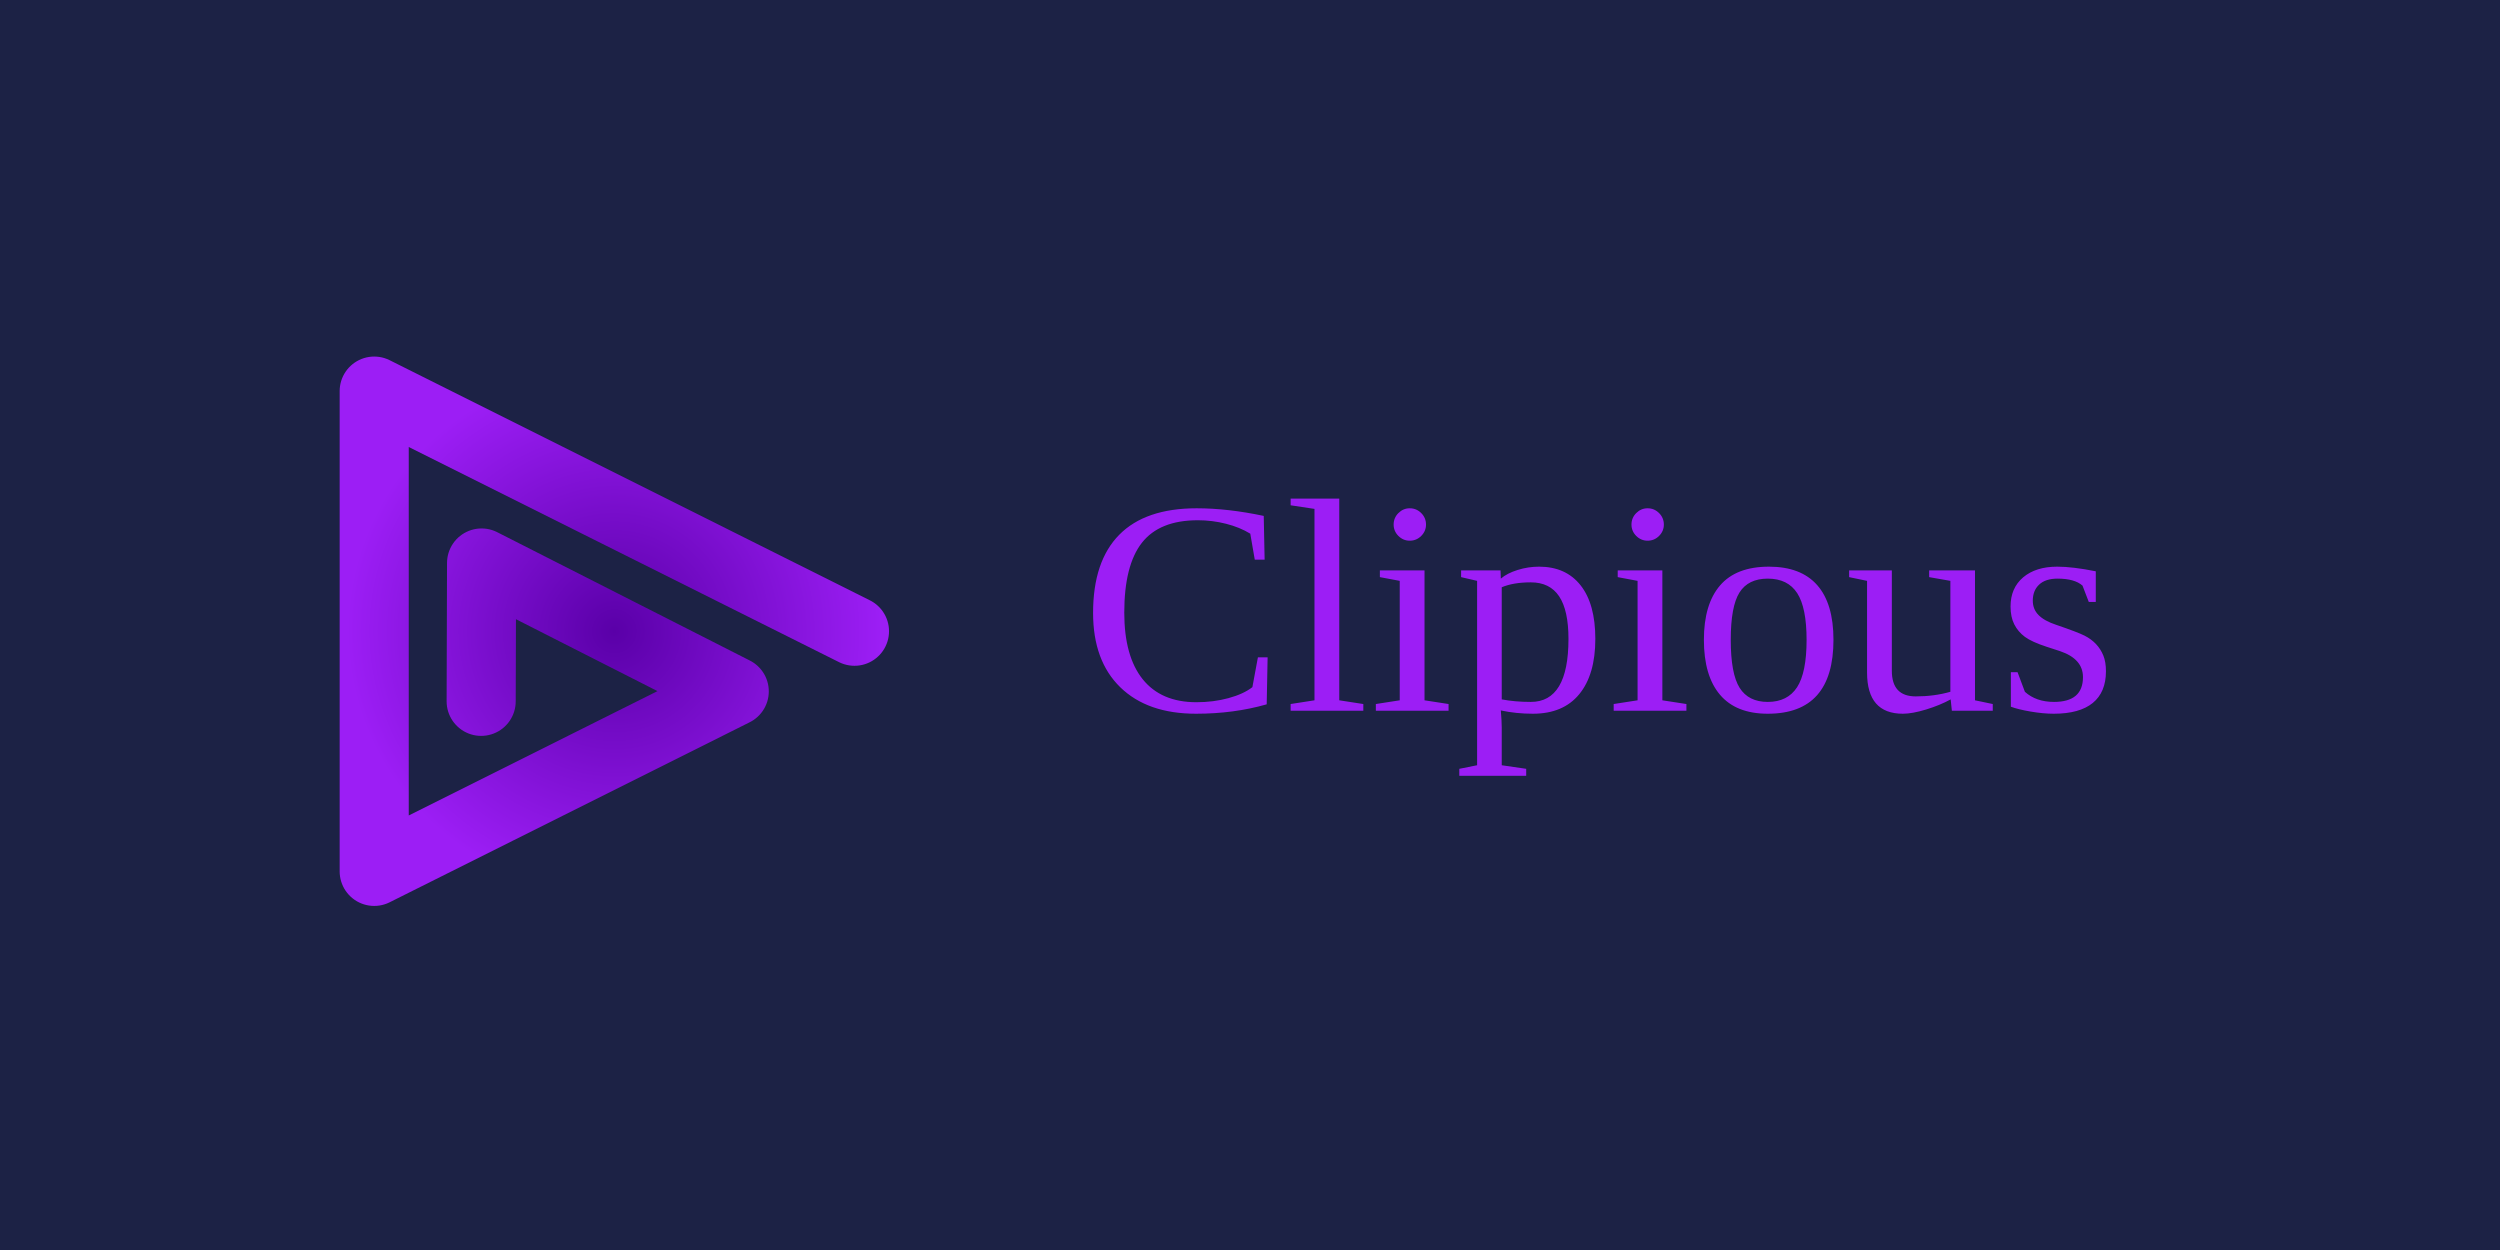
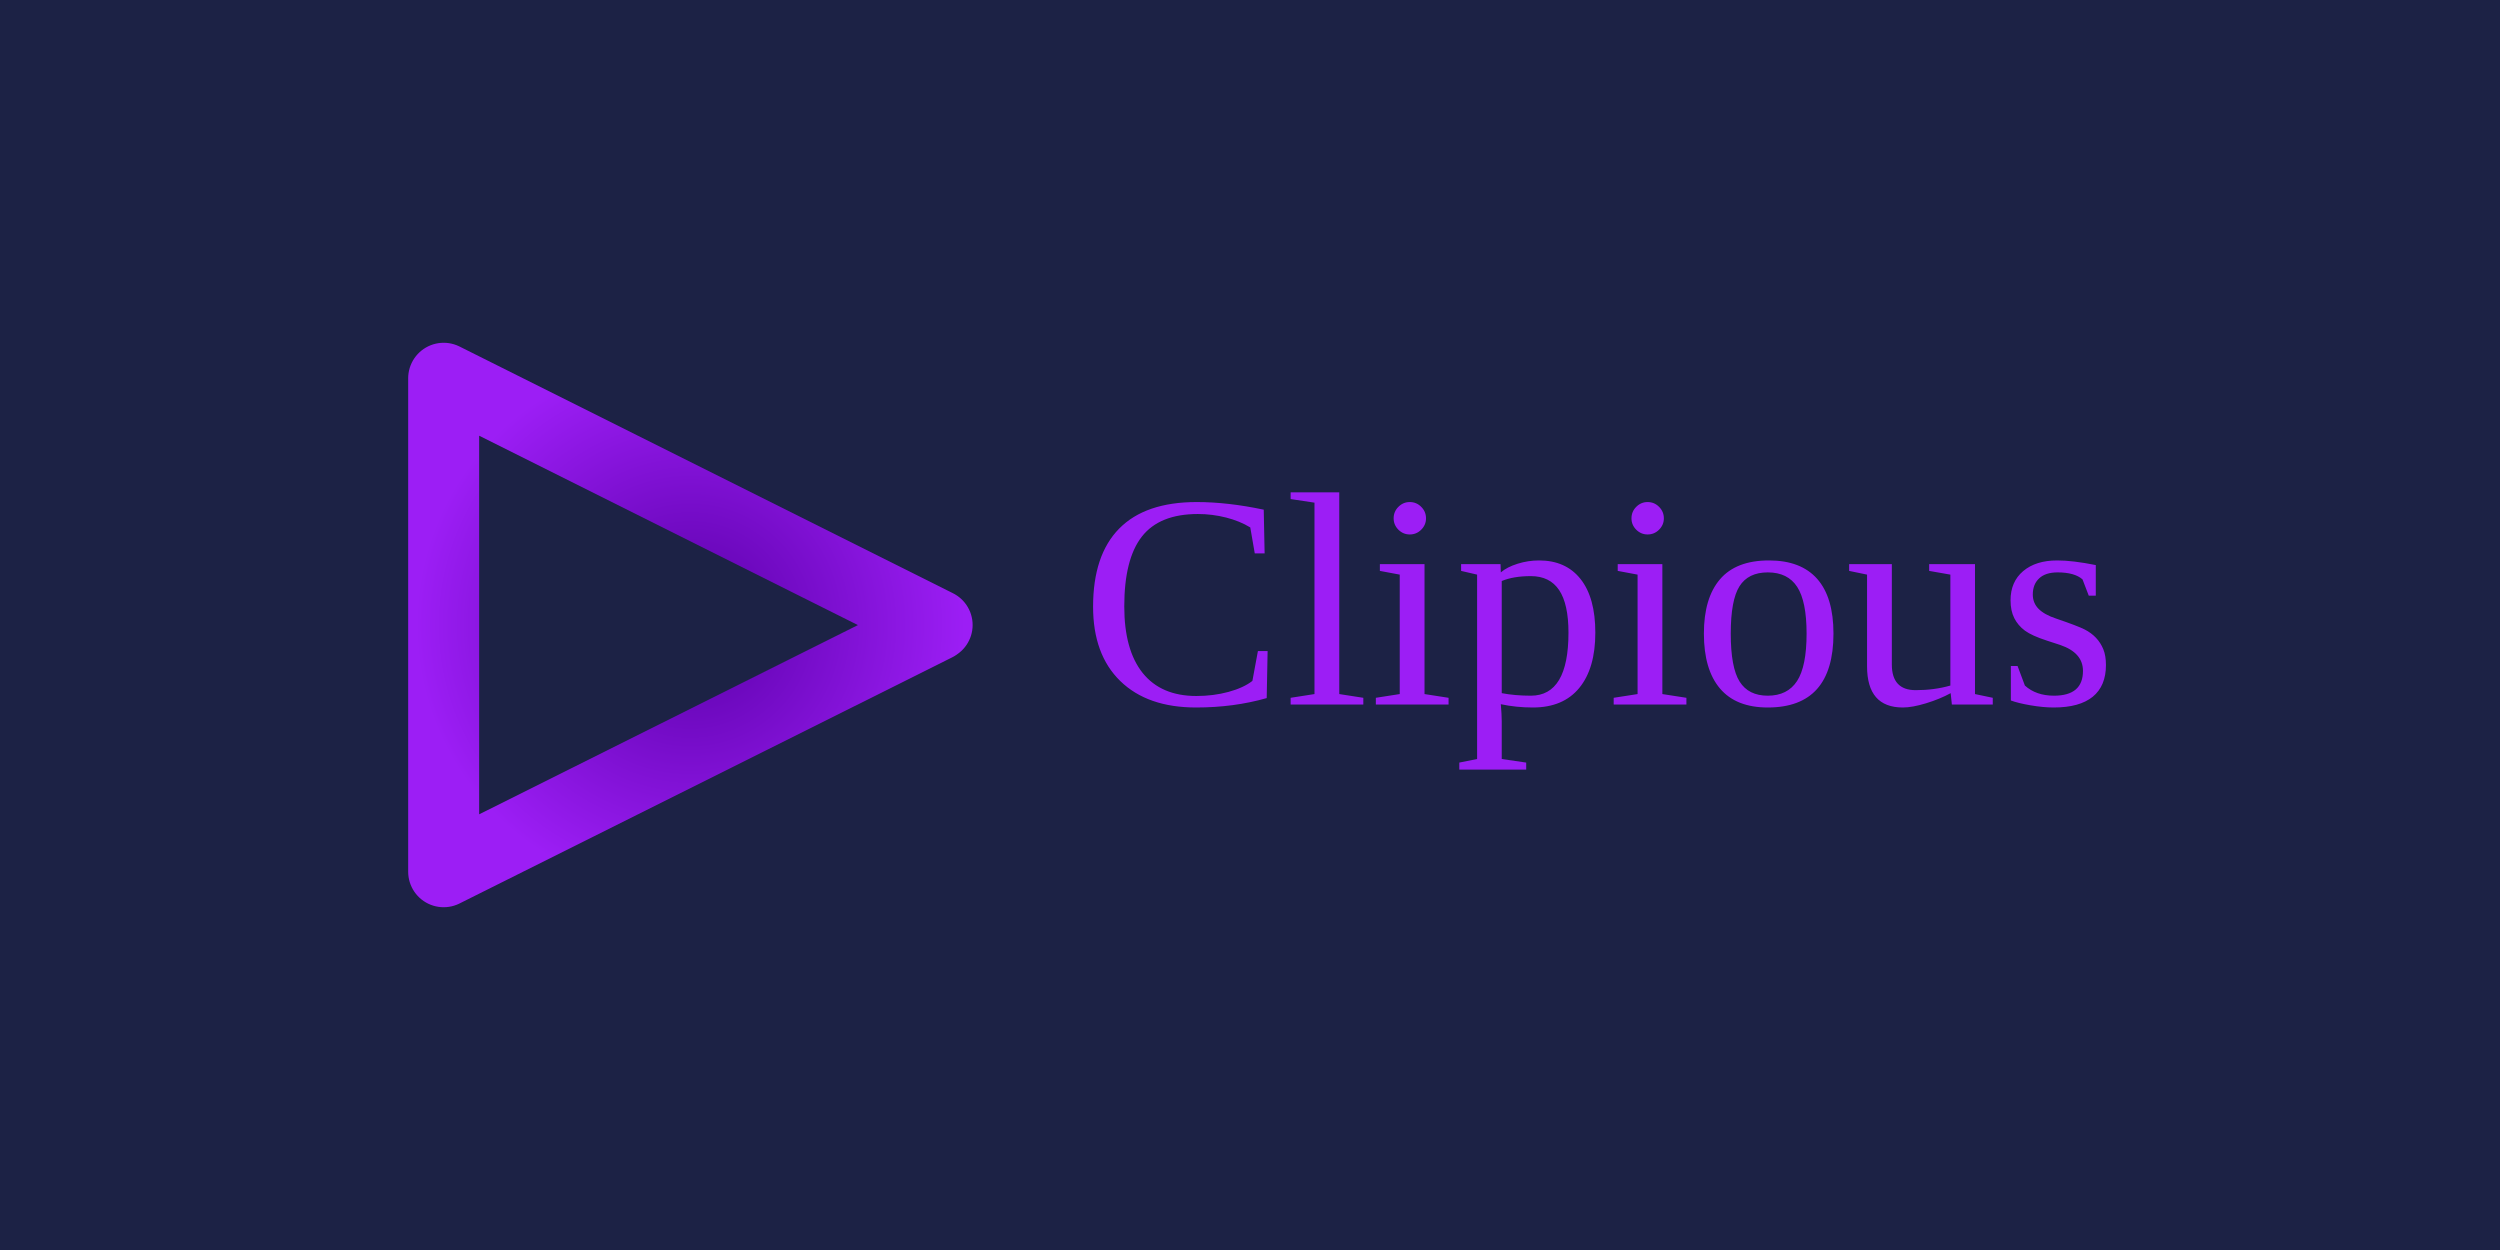
<svg xmlns="http://www.w3.org/2000/svg" xmlns:xlink="http://www.w3.org/1999/xlink" width="1280mm" height="640mm" viewBox="0 0 1280 640" version="1.1" id="svg1162">
  <defs id="defs1159">
-     <radialGradient xlink:href="#icon_gradient" id="radialGradient8762" cx="282.198" cy="264.099" fx="282.198" fy="264.099" r="246.702" gradientTransform="matrix(0.5545681,0,0,0.5470404,49.05888,275.695)" gradientUnits="userSpaceOnUse" spreadMethod="pad" />
    <linearGradient id="icon_gradient">
      <stop style="stop-color:#5a00a8;stop-opacity:1;" offset="0" id="stop8756" />
      <stop style="stop-color:#9c1ef5;stop-opacity:1;" offset="1" id="stop8758" />
    </linearGradient>
+     <radialGradient xlink:href="#icon_gradient" id="radialGradient8762-5" cx="282.198" cy="264.099" fx="282.198" fy="264.099" r="246.702" gradientTransform="matrix(0.5697963,0,0,0.5620577,83.70318,268.5339)" gradientUnits="userSpaceOnUse" spreadMethod="pad" />
  </defs>
  <g id="layer1" transform="translate(108.9869,-96.97302)">
    <rect style="fill:#1c2245;stroke:#ffffff;stroke-width:0;stroke-linecap:round;stroke-linejoin:round;stroke-dasharray:none" id="rect2061" width="1280" height="640" x="-108.987" y="96.973" />
-     <path style="fill:#4400aa;fill-opacity:0;stroke:url(#radialGradient8762);stroke-width:35.378;stroke-linecap:round;stroke-linejoin:round;stroke-dasharray:none;stroke-opacity:1" d="M 328.506,420.168 82.608,297.218 v 245.901 l 184.338,-92.17 -129.366,-65.722 -0.21,70.832" id="path1085" />
-     <text xml:space="preserve" style="font-size:156.554px;fill:#9c1ef5;fill-opacity:1;stroke:#5a00a8;stroke-width:0;stroke-linecap:round;stroke-linejoin:round;stroke-dasharray:none;stroke-opacity:1" x="444.249" y="460.872" id="text5661">
-       <tspan id="tspan5659" style="font-size:156.554px;fill:#9c1ef5;fill-opacity:1;stroke:#5a00a8;stroke-width:0;stroke-opacity:1" x="444.249" y="460.872">Clipious</tspan>
+     <path style="display:inline;fill:#4400aa;fill-opacity:0;stroke:url(#radialGradient8762-5);stroke-width:36.349;stroke-linecap:round;stroke-linejoin:round;stroke-dasharray:none;stroke-opacity:1" d="M 370.824,416.973 118.173,290.648 V 543.298 L 370.396,417.283" id="path1085-9" />
+     <text xml:space="preserve" style="font-size:156.554px;fill:#9c1ef5;fill-opacity:1;stroke:#5a00a8;stroke-width:0;stroke-linecap:round;stroke-linejoin:round;stroke-dasharray:none;stroke-opacity:1" x="444.249" y="457.677" id="text5661">
+       <tspan id="tspan5659" style="font-size:156.554px;fill:#9c1ef5;fill-opacity:1;stroke:#5a00a8;stroke-width:0;stroke-opacity:1" x="444.249" y="457.677">Clipious</tspan>
    </text>
  </g>
</svg>
